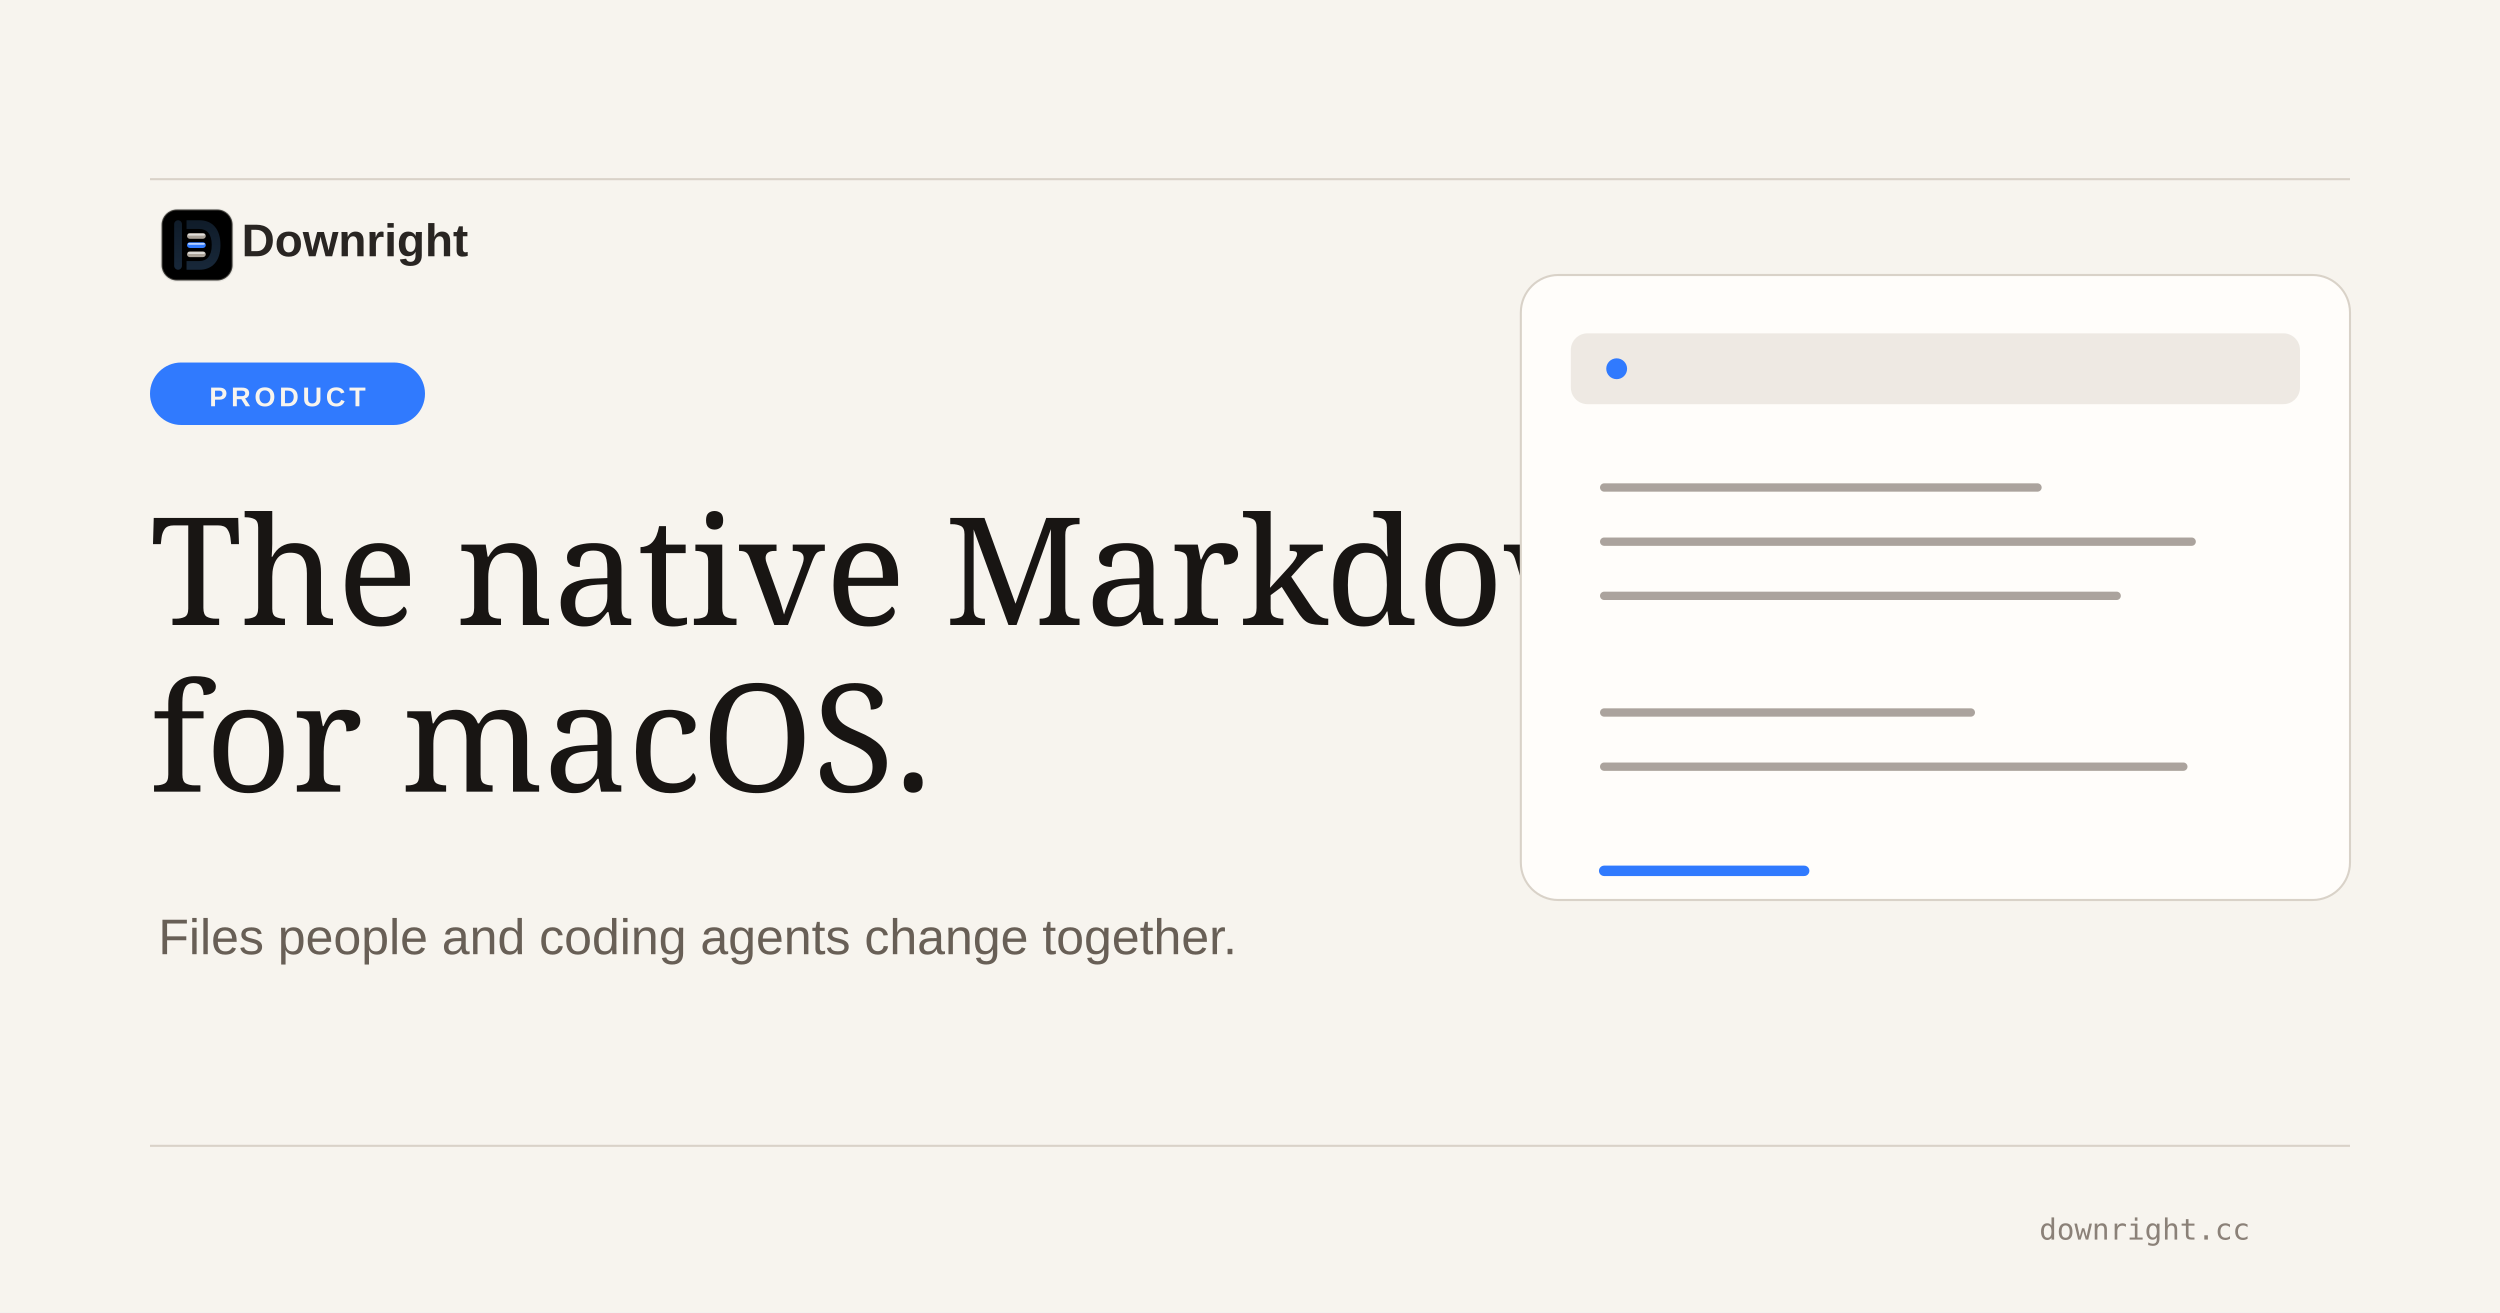
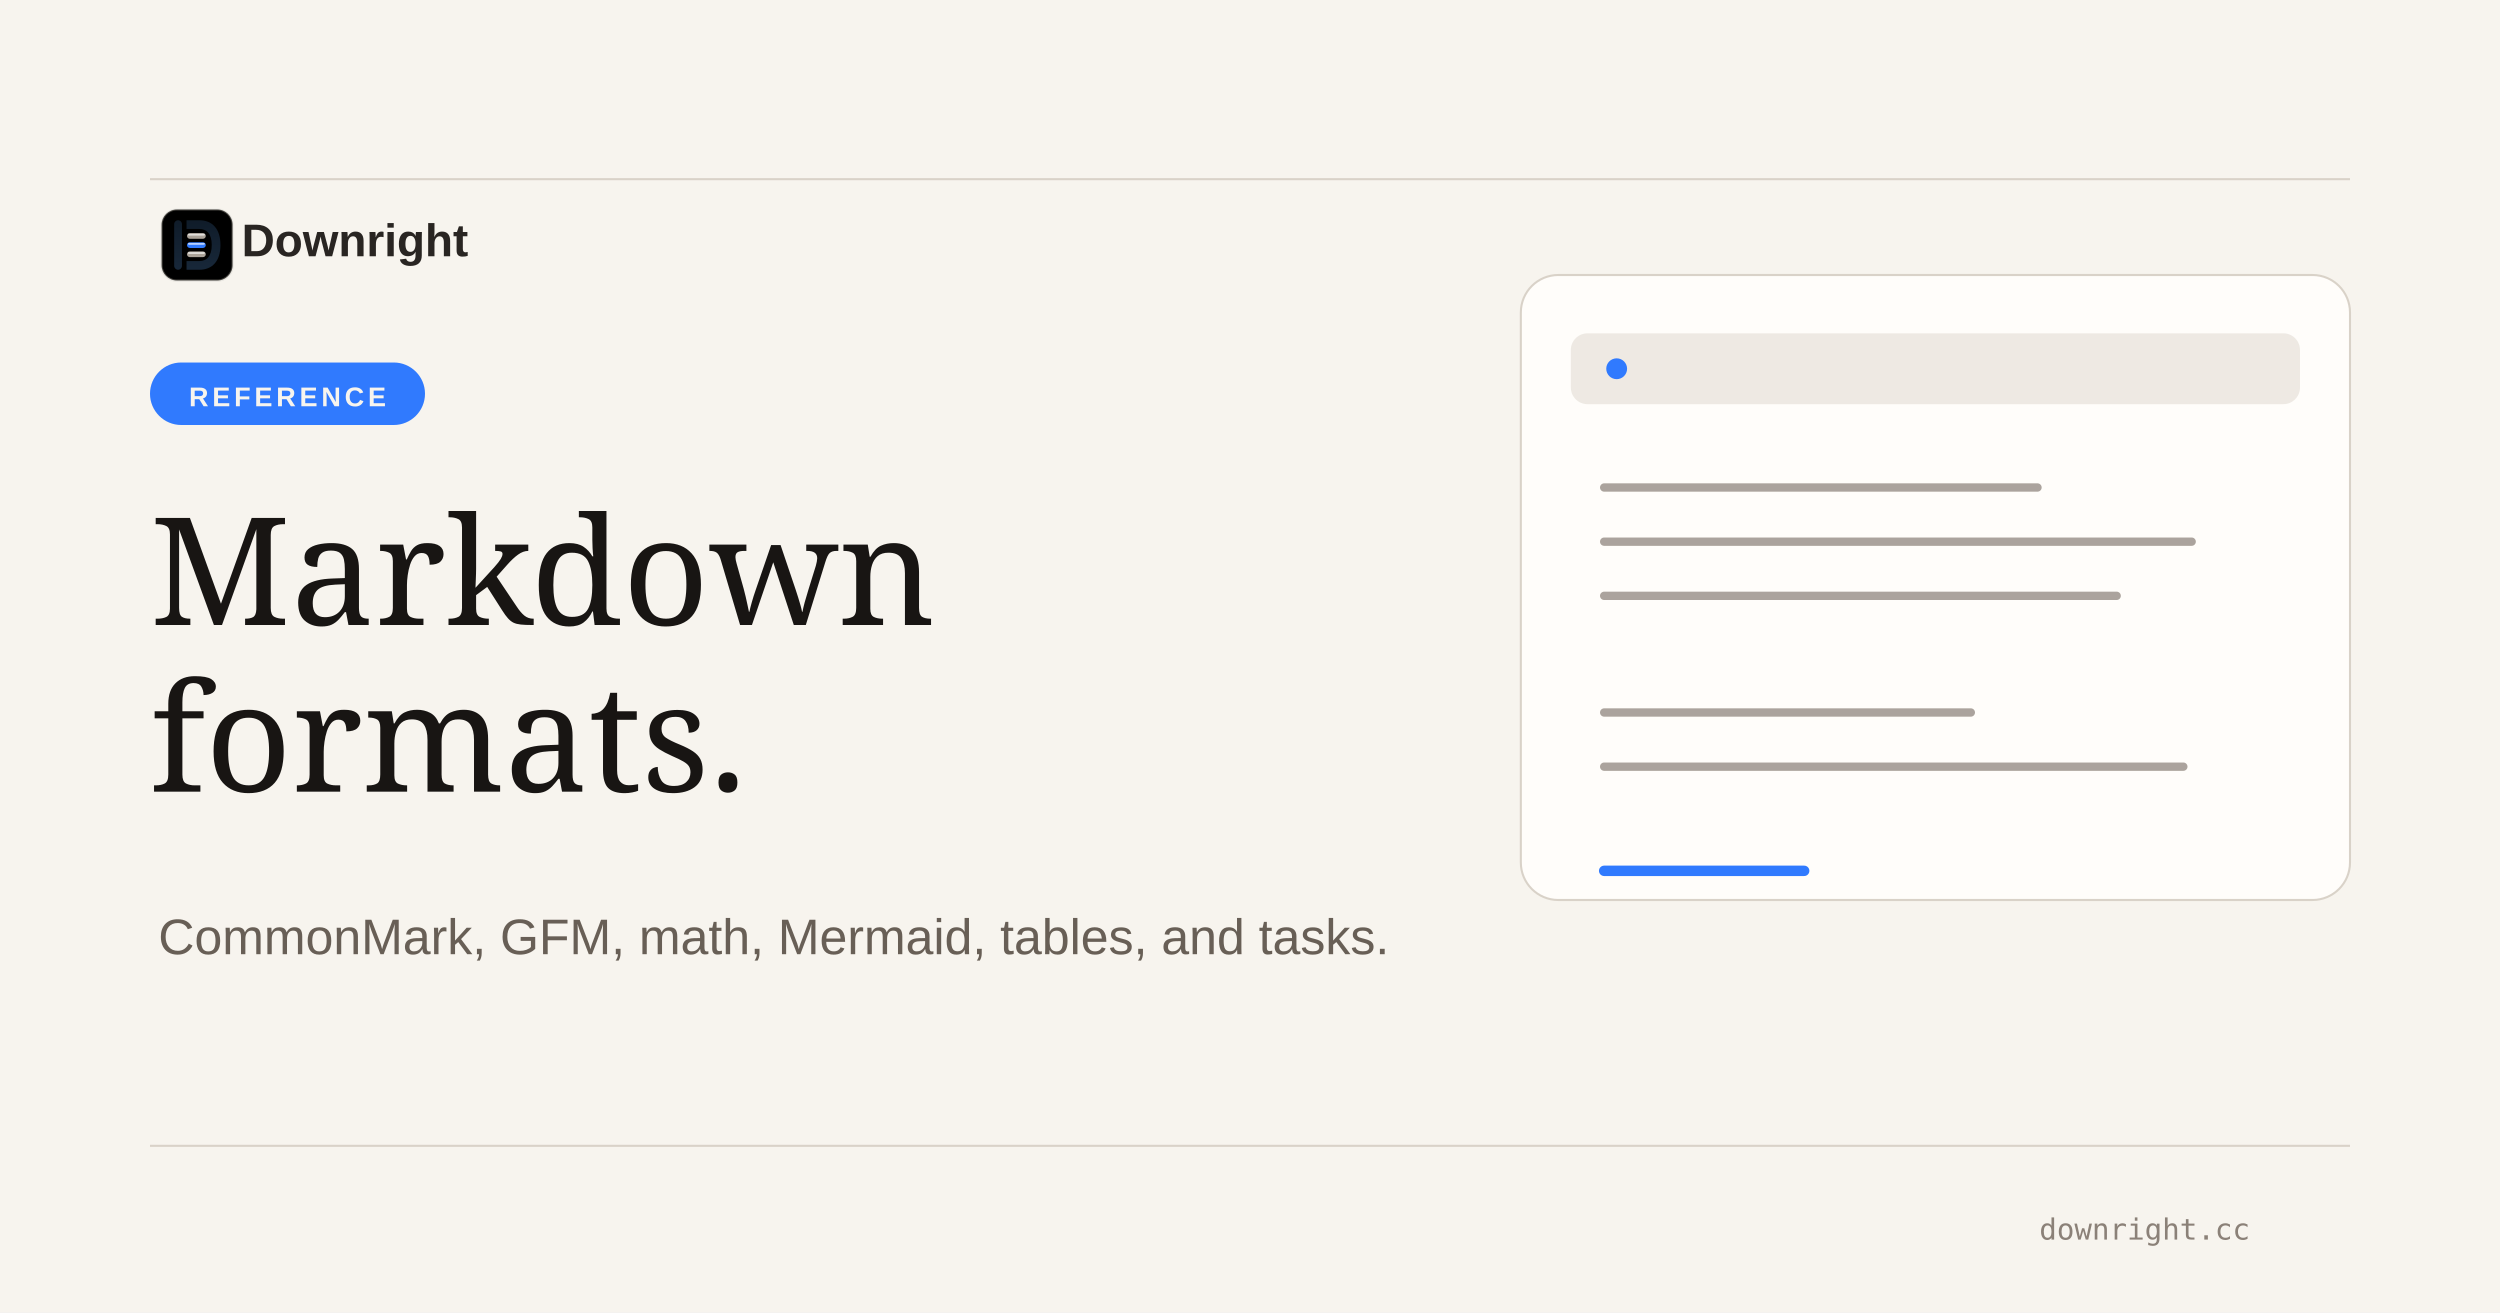
<svg xmlns="http://www.w3.org/2000/svg" width="1200" height="630" viewBox="0 0 1200 630">
  <rect width="1200" height="630" fill="#f7f4ee" />
  <path d="M72 86h1056M72 550h1056" stroke="#d9d2c8" />
  <g transform="translate(77 100) scale(1.1)">
    <defs>
      <linearGradient id="fav-tile" x1="16" y1="0" x2="16" y2="32" gradientUnits="userSpaceOnUse">
        <stop offset="0%" stop-color="#f8f5ee" />
        <stop offset="100%" stop-color="#e3ded5" />
      </linearGradient>
      <linearGradient id="fav-groove" x1="16" y1="4" x2="16" y2="28" gradientUnits="userSpaceOnUse">
        <stop offset="0%" stop-color="#0f1b28" />
        <stop offset="100%" stop-color="#18283a" />
      </linearGradient>
    </defs>
    <style>
    .fav-accent { fill: #307afe; }
    @media (prefers-color-scheme: dark) {
      .fav-accent { fill: #6ea8ff; }
    }
  </style>
    <rect width="32" height="32" rx="7.2" fill="url(#fav-tile)" />
    <rect x="0.5" y="0.5" width="31" height="31" rx="6.7" stroke="#ffffff" stroke-opacity="0.95" stroke-width="0.9" />
    <rect x="0.5" y="0.5" width="31" height="31" rx="6.7" stroke="#c4bcaf" stroke-opacity="0.35" stroke-width="0.9" />
    <rect x="6" y="5.2" width="3.4" height="21.6" rx="1.7" fill="url(#fav-groove)" />
    <path d="M11.4 5.2h5.6c5.5 0 9.2 3.6 9.2 10.8s-3.7 10.8-9.2 10.8h-5.6v-3.8h5.6c3.2 0 5.4-2.1 5.4-7s-2.2-7-5.4-7h-5.6V5.2Z" fill="url(#fav-groove)" />
    <rect x="11.6" y="10.8" width="8.2" height="2.5" rx="1.25" fill="#aba399" />
    <rect x="12" y="11.1" width="7.4" height="0.8" rx="0.4" fill="#ffffff" fill-opacity="0.65" />
    <rect class="fav-accent" x="11.6" y="14.8" width="8.2" height="2.5" rx="1.25" />
    <rect x="12" y="15.1" width="7.4" height="0.8" rx="0.4" fill="#ffffff" fill-opacity="0.65" />
    <rect x="11.6" y="18.8" width="8.2" height="2.5" rx="1.25" fill="#aba399" />
    <rect x="12" y="19.1" width="7.4" height="0.8" rx="0.4" fill="#ffffff" fill-opacity="0.65" />
  </g>
  <text x="116" y="123" fill="#292522" font-family="Arial,sans-serif" font-size="22" font-weight="700">Downright</text>
  <rect x="72" y="174" width="132" height="30" rx="15" fill="#307afe" />
-   <text x="138" y="195" fill="#f7f4ee" font-family="Arial,sans-serif" font-size="13" font-weight="700" text-anchor="middle" letter-spacing="1.8">PRODUCT</text>
-   <text x="72" y="300" fill="#181513" font-family="Georgia,serif" font-size="72">The native Markdown app</text>
-   <text x="72" y="380" fill="#181513" font-family="Georgia,serif" font-size="72">for macOS.</text>
-   <text x="76" y="458" fill="#685f56" font-family="Arial,sans-serif" font-size="24">Files people and coding agents change together.</text>
+   <text x="138" y="195" fill="#f7f4ee" font-family="Arial,sans-serif" font-size="13" font-weight="700" text-anchor="middle" letter-spacing="1.8">REFERENCE</text>
+   <text x="72" y="300" fill="#181513" font-family="Georgia,serif" font-size="72">Markdown</text>
+   <text x="72" y="380" fill="#181513" font-family="Georgia,serif" font-size="72">formats.</text>
+   <text x="76" y="458" fill="#685f56" font-family="Arial,sans-serif" font-size="24">CommonMark, GFM, math, Mermaid, tables, and tasks.</text>
  <rect x="730" y="132" width="398" height="300" rx="18" fill="#fffdfa" stroke="#d9d2c8" />
  <rect x="754" y="160" width="350" height="34" rx="8" fill="#d9d2c8" opacity=".46" />
  <circle cx="776" cy="177" r="5" fill="#307afe" />
  <path d="M770 234h208M770 260h282M770 286h246M770 342h176M770 368h278" stroke="#8b8178" stroke-width="4" stroke-linecap="round" opacity=".72" />
  <path d="M770 418h96" stroke="#307afe" stroke-width="5" stroke-linecap="round" />
  <text x="1080" y="595" fill="#8b8178" font-family="monospace" font-size="14" text-anchor="end">downright.cc</text>
</svg>
